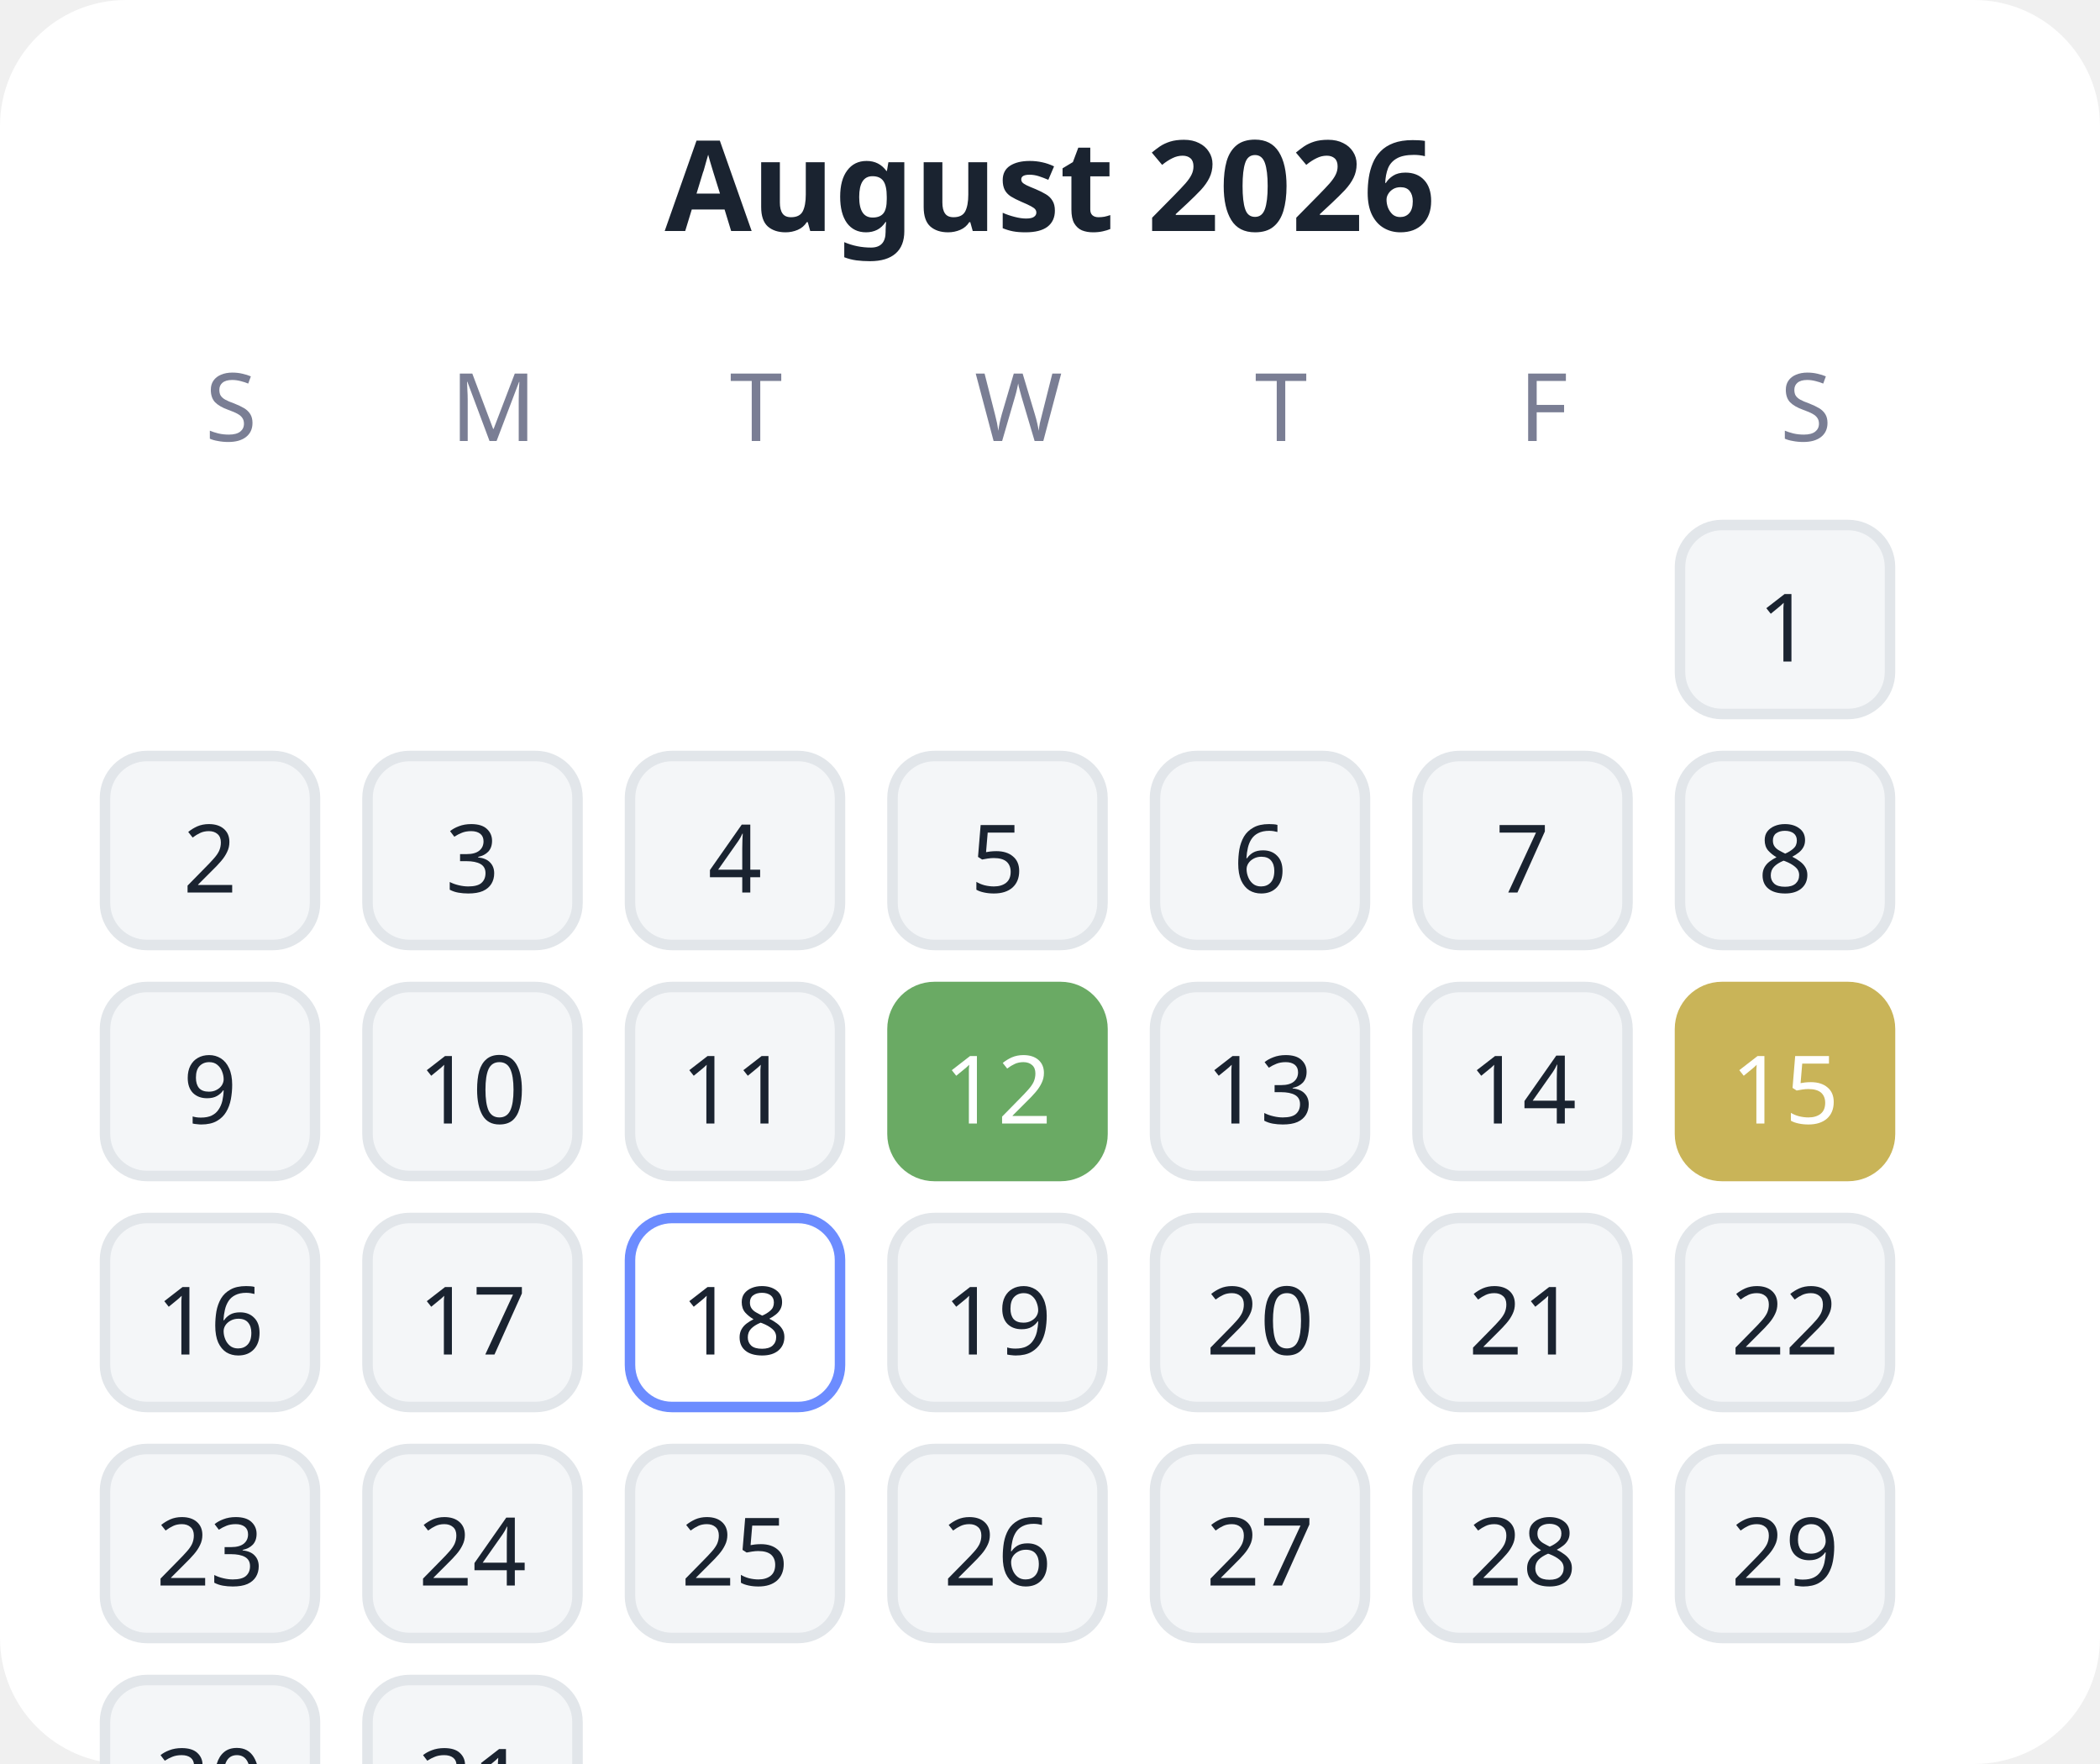
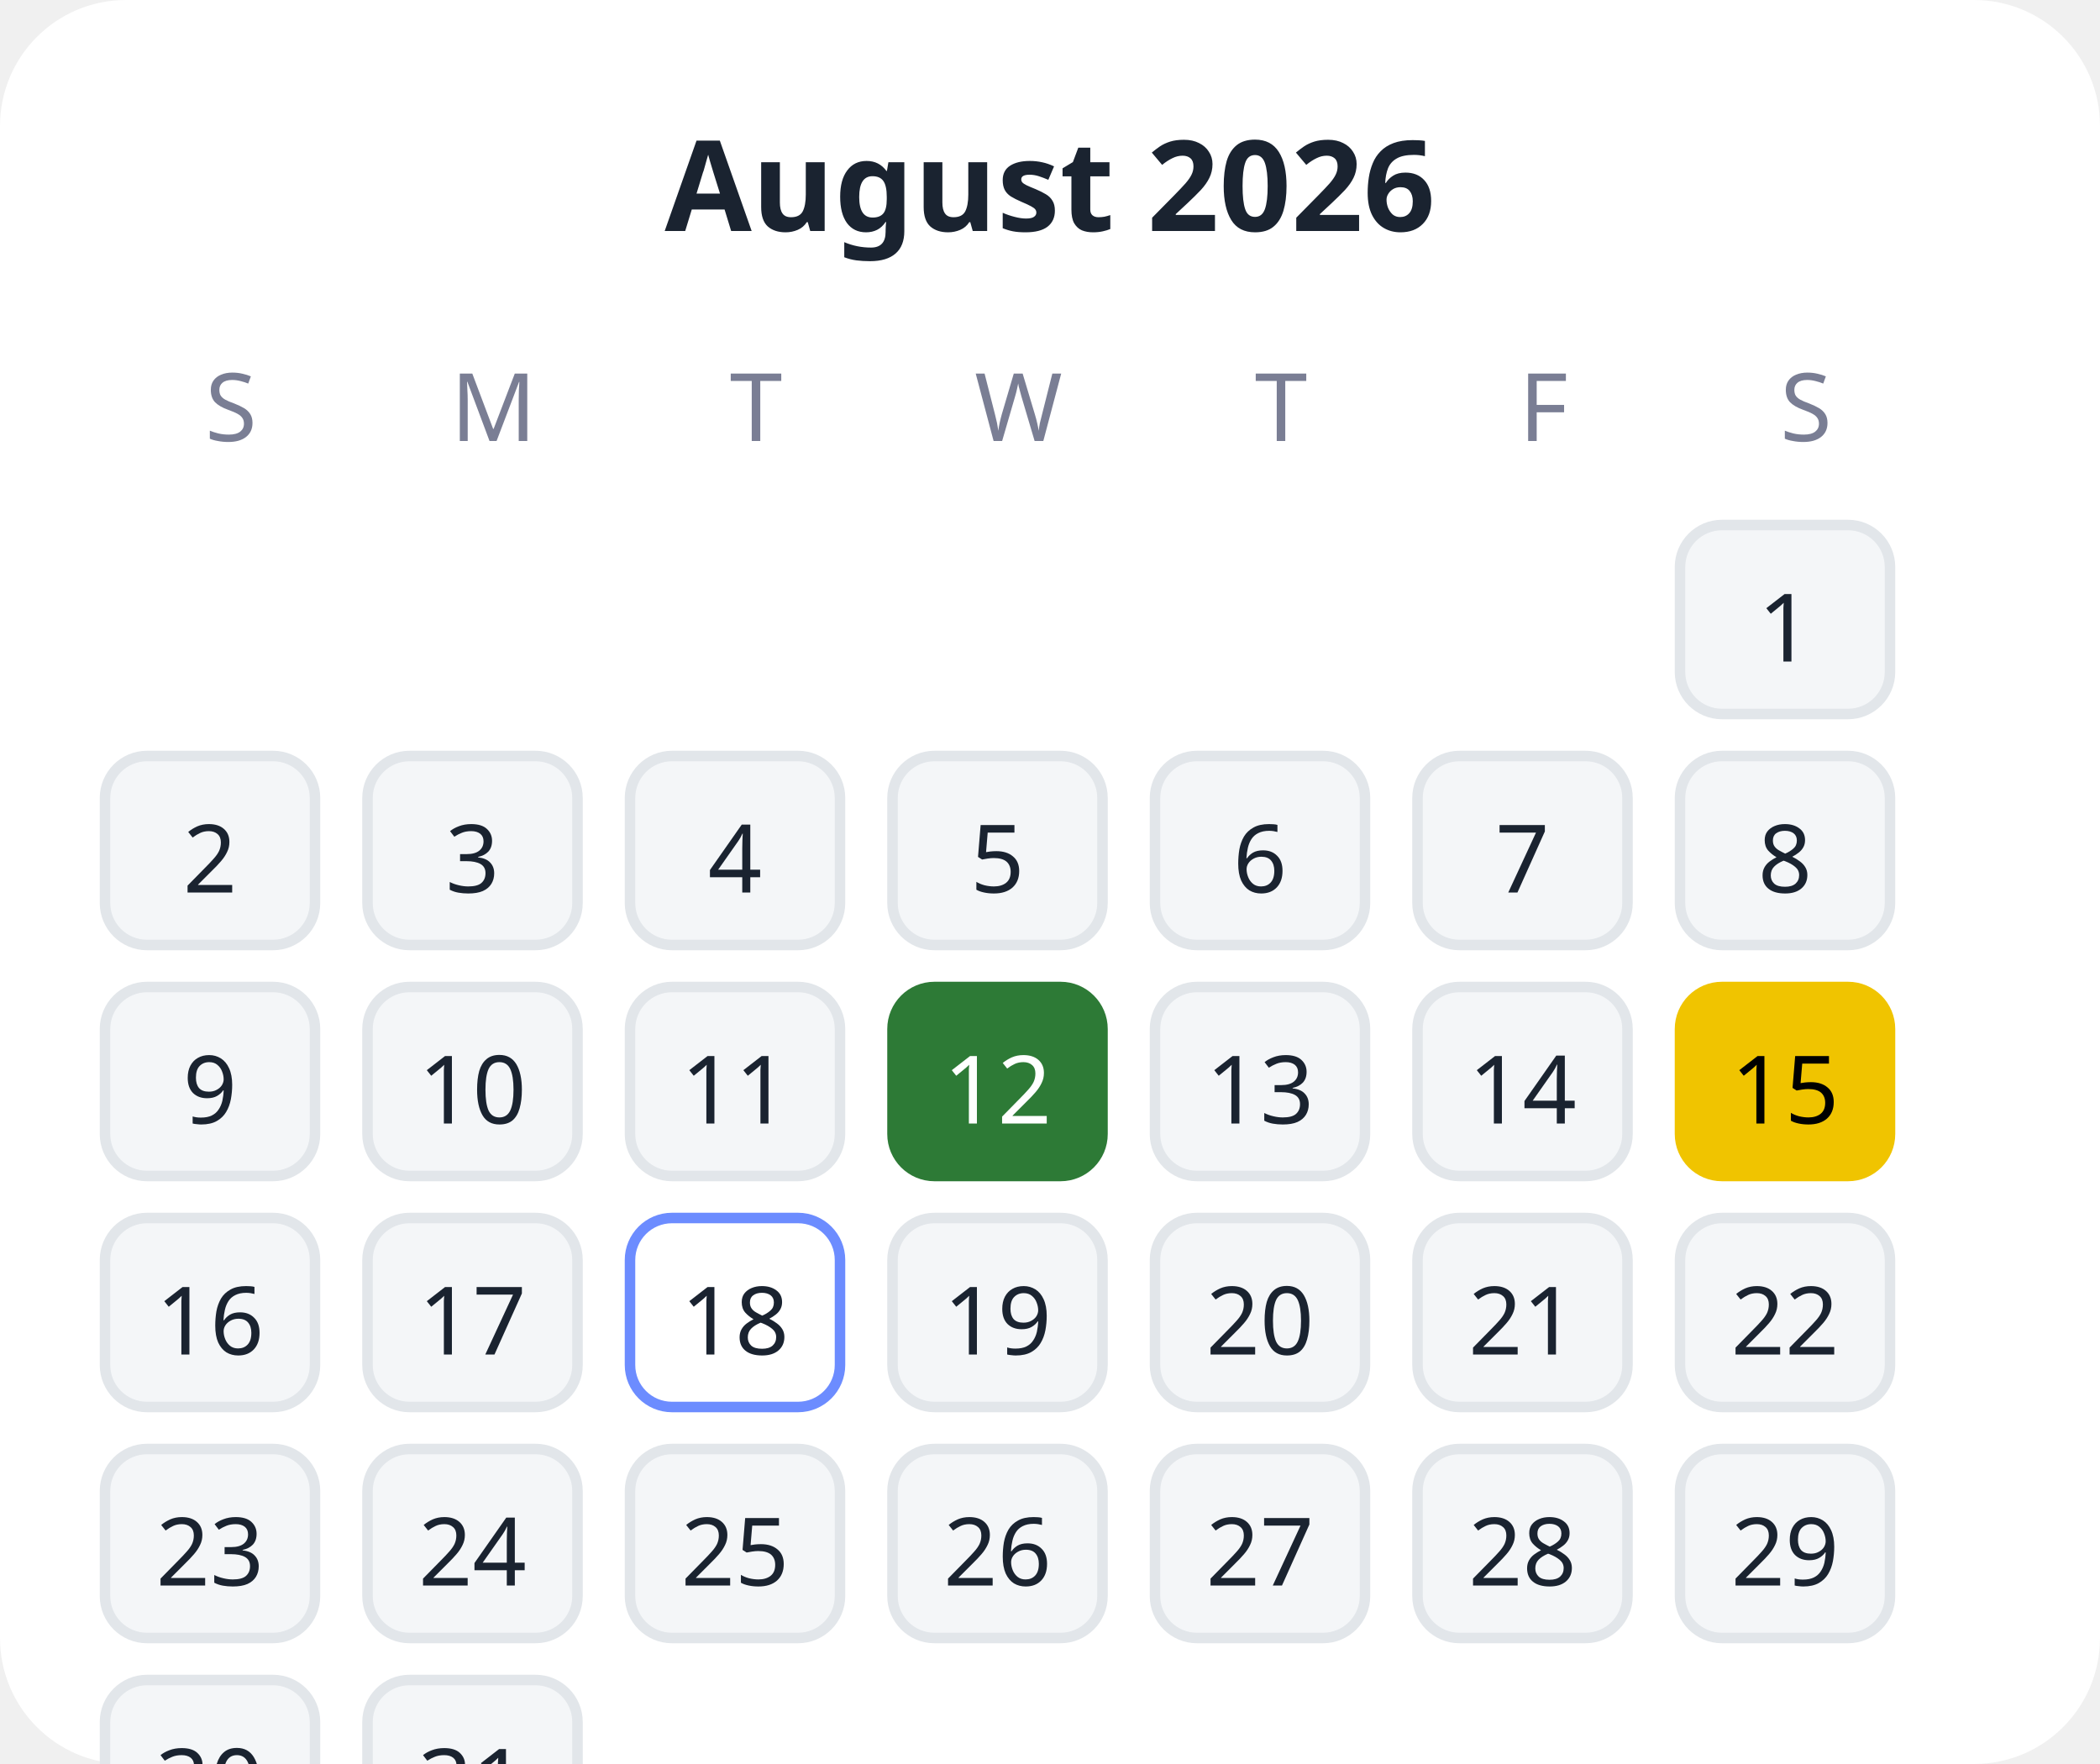
<svg xmlns="http://www.w3.org/2000/svg" viewBox="0 0 200 168" width="200" height="168">
  <rect width="200" height="168" rx="12" fill="#fff" />
  <text x="100" y="22" text-anchor="middle" font-family="DM Sans, system-ui, sans-serif" font-size="12" font-weight="700" fill="#1a2330">August 2026</text>
  <text x="22" y="42" text-anchor="middle" font-size="9" fill="#7a7e94" font-family="DM Sans, system-ui, sans-serif">S</text>
  <text x="47" y="42" text-anchor="middle" font-size="9" fill="#7a7e94" font-family="DM Sans, system-ui, sans-serif">M</text>
  <text x="72" y="42" text-anchor="middle" font-size="9" fill="#7a7e94" font-family="DM Sans, system-ui, sans-serif">T</text>
  <text x="97" y="42" text-anchor="middle" font-size="9" fill="#7a7e94" font-family="DM Sans, system-ui, sans-serif">W</text>
  <text x="122" y="42" text-anchor="middle" font-size="9" fill="#7a7e94" font-family="DM Sans, system-ui, sans-serif">T</text>
  <text x="147" y="42" text-anchor="middle" font-size="9" fill="#7a7e94" font-family="DM Sans, system-ui, sans-serif">F</text>
  <text x="172" y="42" text-anchor="middle" font-size="9" fill="#7a7e94" font-family="DM Sans, system-ui, sans-serif">S</text>
  <rect x="160" y="50" width="20" height="18" rx="4" fill="#f4f6f8" stroke="#e2e6ea" />
  <text x="170" y="63" text-anchor="middle" font-size="9" font-family="DM Sans, system-ui, sans-serif" fill="#1a2330">1</text>
  <rect x="10" y="72" width="20" height="18" rx="4" fill="#f4f6f8" stroke="#e2e6ea" />
  <text x="20" y="85" text-anchor="middle" font-size="9" font-family="DM Sans, system-ui, sans-serif" fill="#1a2330">2</text>
  <rect x="35" y="72" width="20" height="18" rx="4" fill="#f4f6f8" stroke="#e2e6ea" />
  <text x="45" y="85" text-anchor="middle" font-size="9" font-family="DM Sans, system-ui, sans-serif" fill="#1a2330">3</text>
  <rect x="60" y="72" width="20" height="18" rx="4" fill="#f4f6f8" stroke="#e2e6ea" />
  <text x="70" y="85" text-anchor="middle" font-size="9" font-family="DM Sans, system-ui, sans-serif" fill="#1a2330">4</text>
  <rect x="85" y="72" width="20" height="18" rx="4" fill="#f4f6f8" stroke="#e2e6ea" />
  <text x="95" y="85" text-anchor="middle" font-size="9" font-family="DM Sans, system-ui, sans-serif" fill="#1a2330">5</text>
  <rect x="110" y="72" width="20" height="18" rx="4" fill="#f4f6f8" stroke="#e2e6ea" />
  <text x="120" y="85" text-anchor="middle" font-size="9" font-family="DM Sans, system-ui, sans-serif" fill="#1a2330">6</text>
  <rect x="135" y="72" width="20" height="18" rx="4" fill="#f4f6f8" stroke="#e2e6ea" />
  <text x="145" y="85" text-anchor="middle" font-size="9" font-family="DM Sans, system-ui, sans-serif" fill="#1a2330">7</text>
  <rect x="160" y="72" width="20" height="18" rx="4" fill="#f4f6f8" stroke="#e2e6ea" />
  <text x="170" y="85" text-anchor="middle" font-size="9" font-family="DM Sans, system-ui, sans-serif" fill="#1a2330">8</text>
  <rect x="10" y="94" width="20" height="18" rx="4" fill="#f4f6f8" stroke="#e2e6ea" />
  <text x="20" y="107" text-anchor="middle" font-size="9" font-family="DM Sans, system-ui, sans-serif" fill="#1a2330">9</text>
  <rect x="35" y="94" width="20" height="18" rx="4" fill="#f4f6f8" stroke="#e2e6ea" />
  <text x="45" y="107" text-anchor="middle" font-size="9" font-family="DM Sans, system-ui, sans-serif" fill="#1a2330">10</text>
  <rect x="60" y="94" width="20" height="18" rx="4" fill="#f4f6f8" stroke="#e2e6ea" />
  <text x="70" y="107" text-anchor="middle" font-size="9" font-family="DM Sans, system-ui, sans-serif" fill="#1a2330">11</text>
-   <rect x="85" y="94" width="20" height="18" rx="4" fill="#6aaa64" stroke="#6aaa64" />
+   <rect x="85" y="94" width="20" height="18" rx="4" fill="#2d7a36" stroke="#2d7a36" />
  <text x="95" y="107" text-anchor="middle" font-size="9" font-family="DM Sans, system-ui, sans-serif" fill="#fff">12</text>
  <rect x="110" y="94" width="20" height="18" rx="4" fill="#f4f6f8" stroke="#e2e6ea" />
  <text x="120" y="107" text-anchor="middle" font-size="9" font-family="DM Sans, system-ui, sans-serif" fill="#1a2330">13</text>
  <rect x="135" y="94" width="20" height="18" rx="4" fill="#f4f6f8" stroke="#e2e6ea" />
  <text x="145" y="107" text-anchor="middle" font-size="9" font-family="DM Sans, system-ui, sans-serif" fill="#1a2330">14</text>
-   <rect x="160" y="94" width="20" height="18" rx="4" fill="#c9b458" stroke="#c9b458" />
-   <text x="170" y="107" text-anchor="middle" font-size="9" font-family="DM Sans, system-ui, sans-serif" fill="#fff">15</text>
+   <rect x="160" y="94" width="20" height="18" rx="4" fill="#f0c400" stroke="#f0c400" />
+   <text x="170" y="107" text-anchor="middle" font-size="9" font-family="DM Sans, system-ui, sans-serif" fill="#000">15</text>
  <rect x="10" y="116" width="20" height="18" rx="4" fill="#f4f6f8" stroke="#e2e6ea" />
  <text x="20" y="129" text-anchor="middle" font-size="9" font-family="DM Sans, system-ui, sans-serif" fill="#1a2330">16</text>
  <rect x="35" y="116" width="20" height="18" rx="4" fill="#f4f6f8" stroke="#e2e6ea" />
  <text x="45" y="129" text-anchor="middle" font-size="9" font-family="DM Sans, system-ui, sans-serif" fill="#1a2330">17</text>
  <rect x="60" y="116" width="20" height="18" rx="4" fill="#fff" stroke="#6c8cff" />
  <text x="70" y="129" text-anchor="middle" font-size="9" font-family="DM Sans, system-ui, sans-serif" fill="#1a2330">18</text>
  <rect x="85" y="116" width="20" height="18" rx="4" fill="#f4f6f8" stroke="#e2e6ea" />
  <text x="95" y="129" text-anchor="middle" font-size="9" font-family="DM Sans, system-ui, sans-serif" fill="#1a2330">19</text>
  <rect x="110" y="116" width="20" height="18" rx="4" fill="#f4f6f8" stroke="#e2e6ea" />
  <text x="120" y="129" text-anchor="middle" font-size="9" font-family="DM Sans, system-ui, sans-serif" fill="#1a2330">20</text>
  <rect x="135" y="116" width="20" height="18" rx="4" fill="#f4f6f8" stroke="#e2e6ea" />
  <text x="145" y="129" text-anchor="middle" font-size="9" font-family="DM Sans, system-ui, sans-serif" fill="#1a2330">21</text>
  <rect x="160" y="116" width="20" height="18" rx="4" fill="#f4f6f8" stroke="#e2e6ea" />
  <text x="170" y="129" text-anchor="middle" font-size="9" font-family="DM Sans, system-ui, sans-serif" fill="#1a2330">22</text>
  <rect x="10" y="138" width="20" height="18" rx="4" fill="#f4f6f8" stroke="#e2e6ea" />
  <text x="20" y="151" text-anchor="middle" font-size="9" font-family="DM Sans, system-ui, sans-serif" fill="#1a2330">23</text>
  <rect x="35" y="138" width="20" height="18" rx="4" fill="#f4f6f8" stroke="#e2e6ea" />
  <text x="45" y="151" text-anchor="middle" font-size="9" font-family="DM Sans, system-ui, sans-serif" fill="#1a2330">24</text>
  <rect x="60" y="138" width="20" height="18" rx="4" fill="#f4f6f8" stroke="#e2e6ea" />
  <text x="70" y="151" text-anchor="middle" font-size="9" font-family="DM Sans, system-ui, sans-serif" fill="#1a2330">25</text>
  <rect x="85" y="138" width="20" height="18" rx="4" fill="#f4f6f8" stroke="#e2e6ea" />
  <text x="95" y="151" text-anchor="middle" font-size="9" font-family="DM Sans, system-ui, sans-serif" fill="#1a2330">26</text>
  <rect x="110" y="138" width="20" height="18" rx="4" fill="#f4f6f8" stroke="#e2e6ea" />
  <text x="120" y="151" text-anchor="middle" font-size="9" font-family="DM Sans, system-ui, sans-serif" fill="#1a2330">27</text>
  <rect x="135" y="138" width="20" height="18" rx="4" fill="#f4f6f8" stroke="#e2e6ea" />
  <text x="145" y="151" text-anchor="middle" font-size="9" font-family="DM Sans, system-ui, sans-serif" fill="#1a2330">28</text>
  <rect x="160" y="138" width="20" height="18" rx="4" fill="#f4f6f8" stroke="#e2e6ea" />
  <text x="170" y="151" text-anchor="middle" font-size="9" font-family="DM Sans, system-ui, sans-serif" fill="#1a2330">29</text>
  <rect x="10" y="160" width="20" height="18" rx="4" fill="#f4f6f8" stroke="#e2e6ea" />
  <text x="20" y="173" text-anchor="middle" font-size="9" font-family="DM Sans, system-ui, sans-serif" fill="#1a2330">30</text>
  <rect x="35" y="160" width="20" height="18" rx="4" fill="#f4f6f8" stroke="#e2e6ea" />
  <text x="45" y="173" text-anchor="middle" font-size="9" font-family="DM Sans, system-ui, sans-serif" fill="#1a2330">31</text>
</svg>
